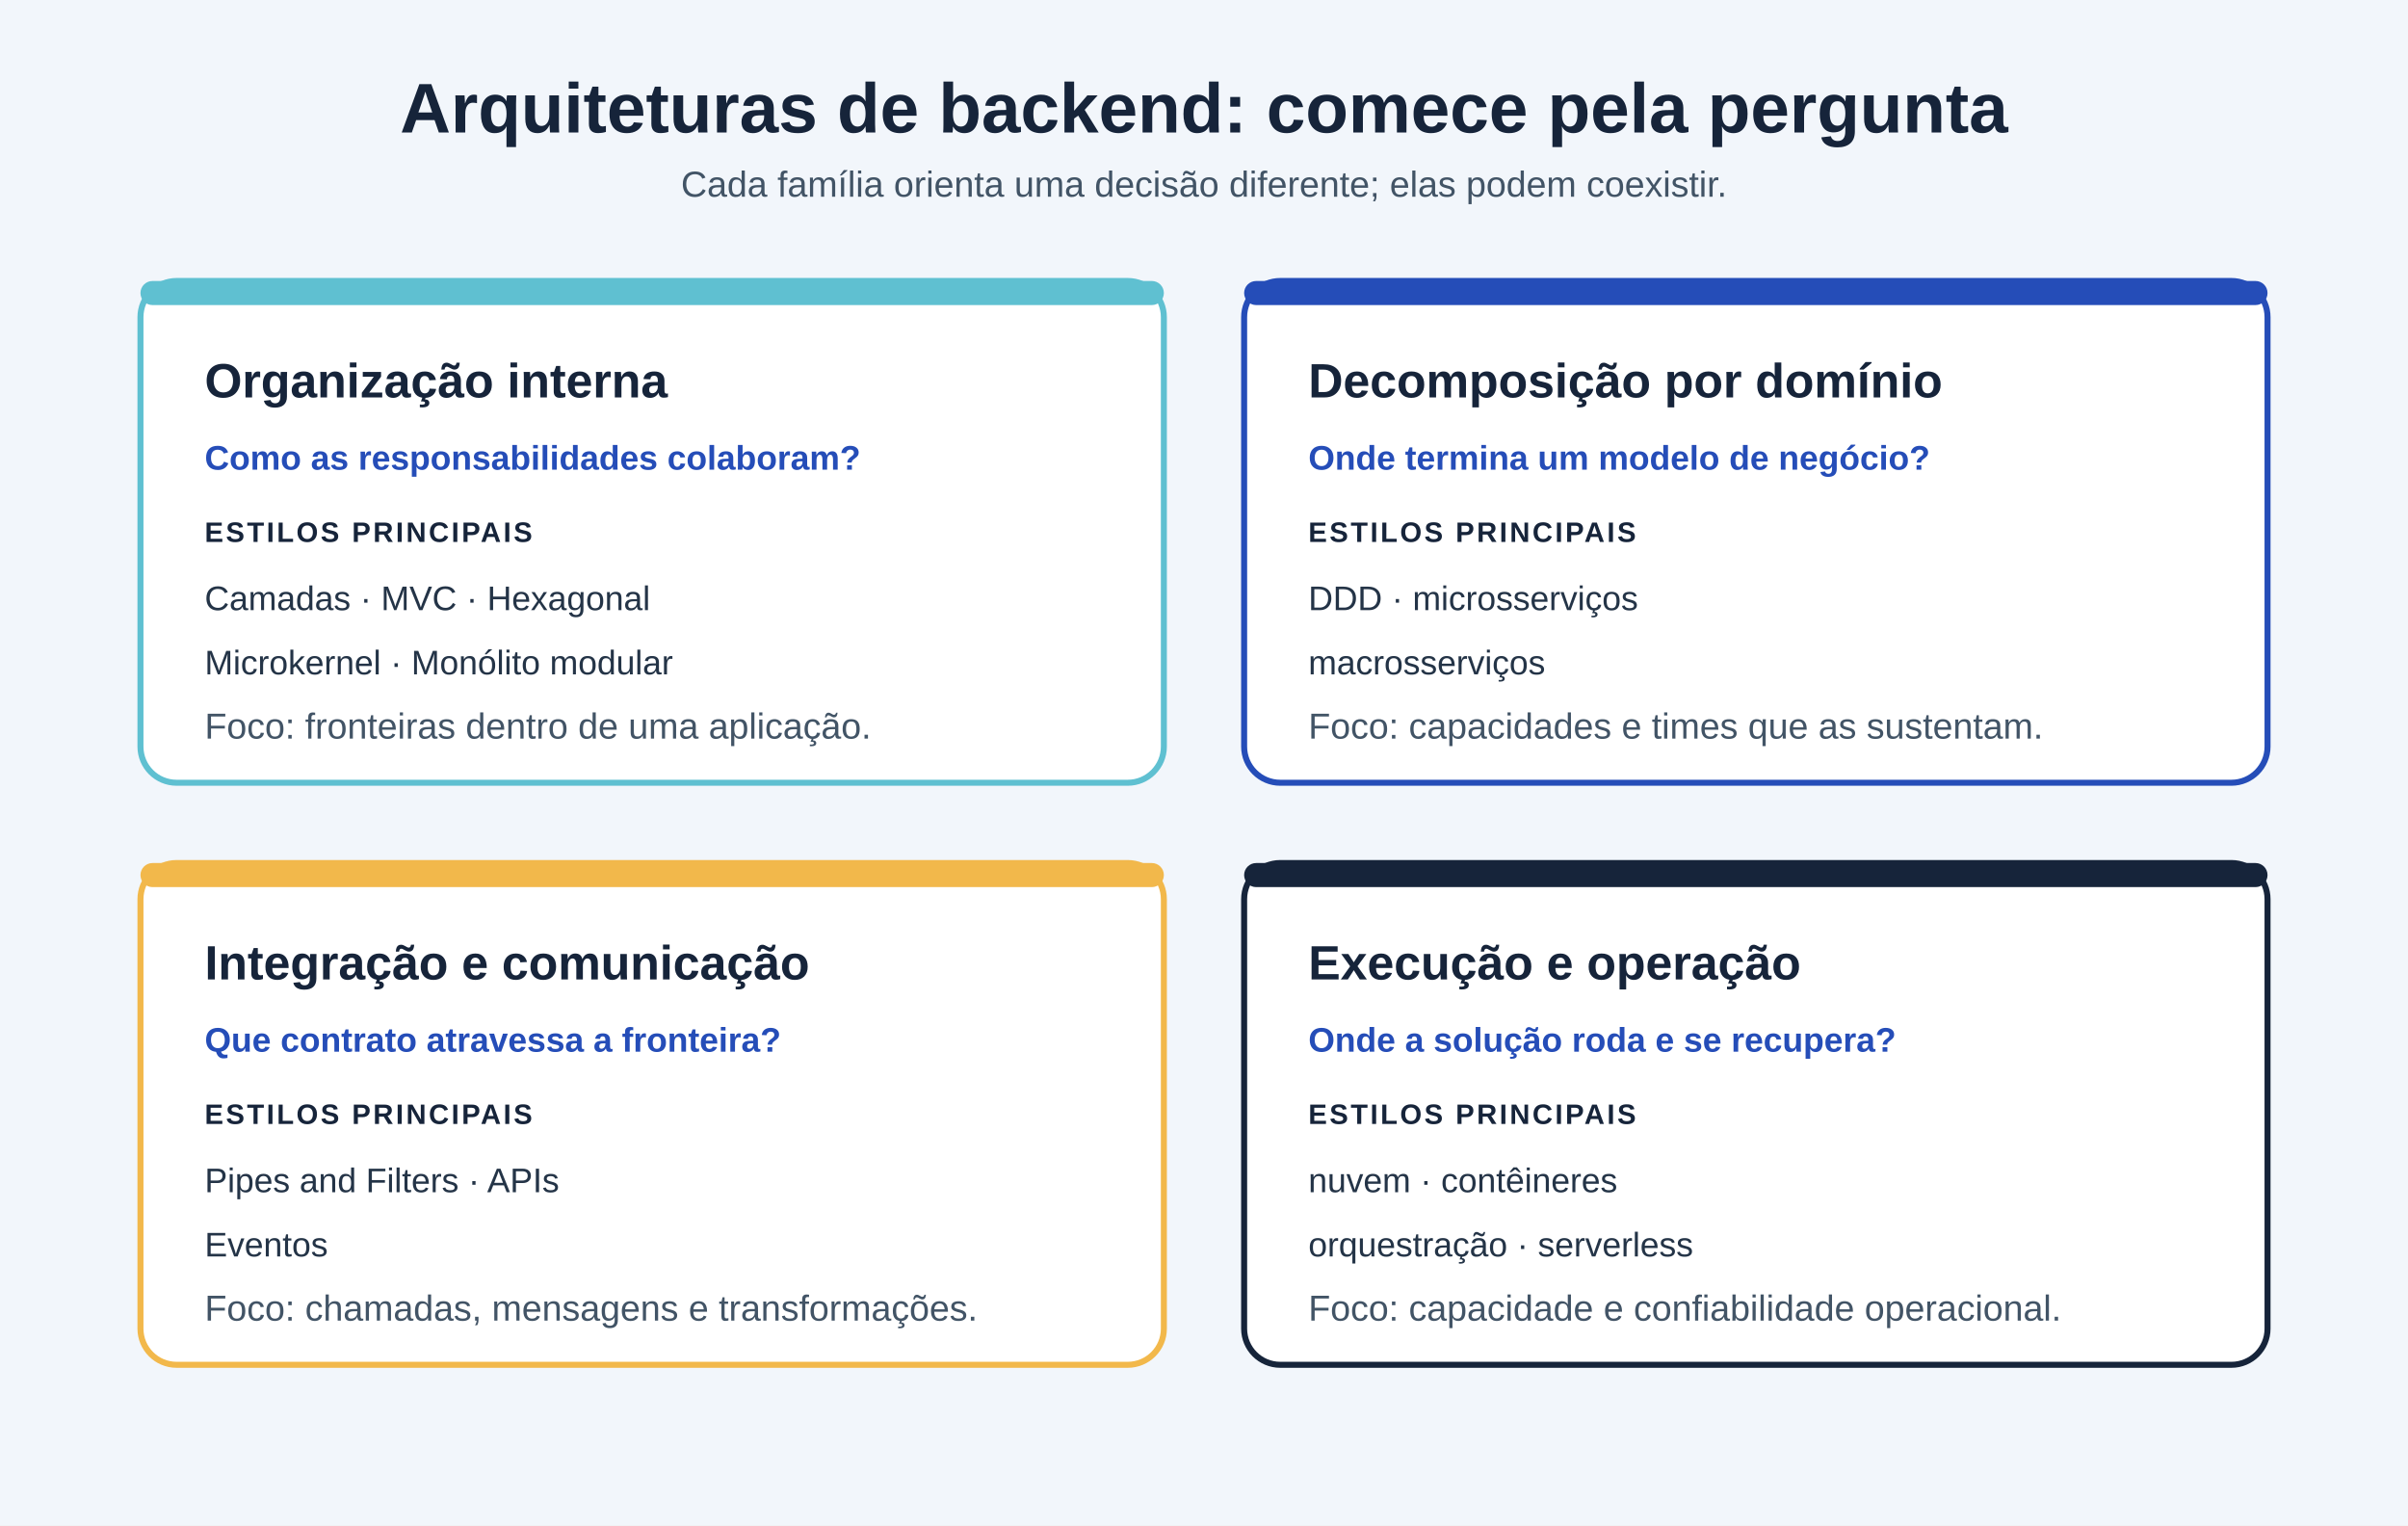
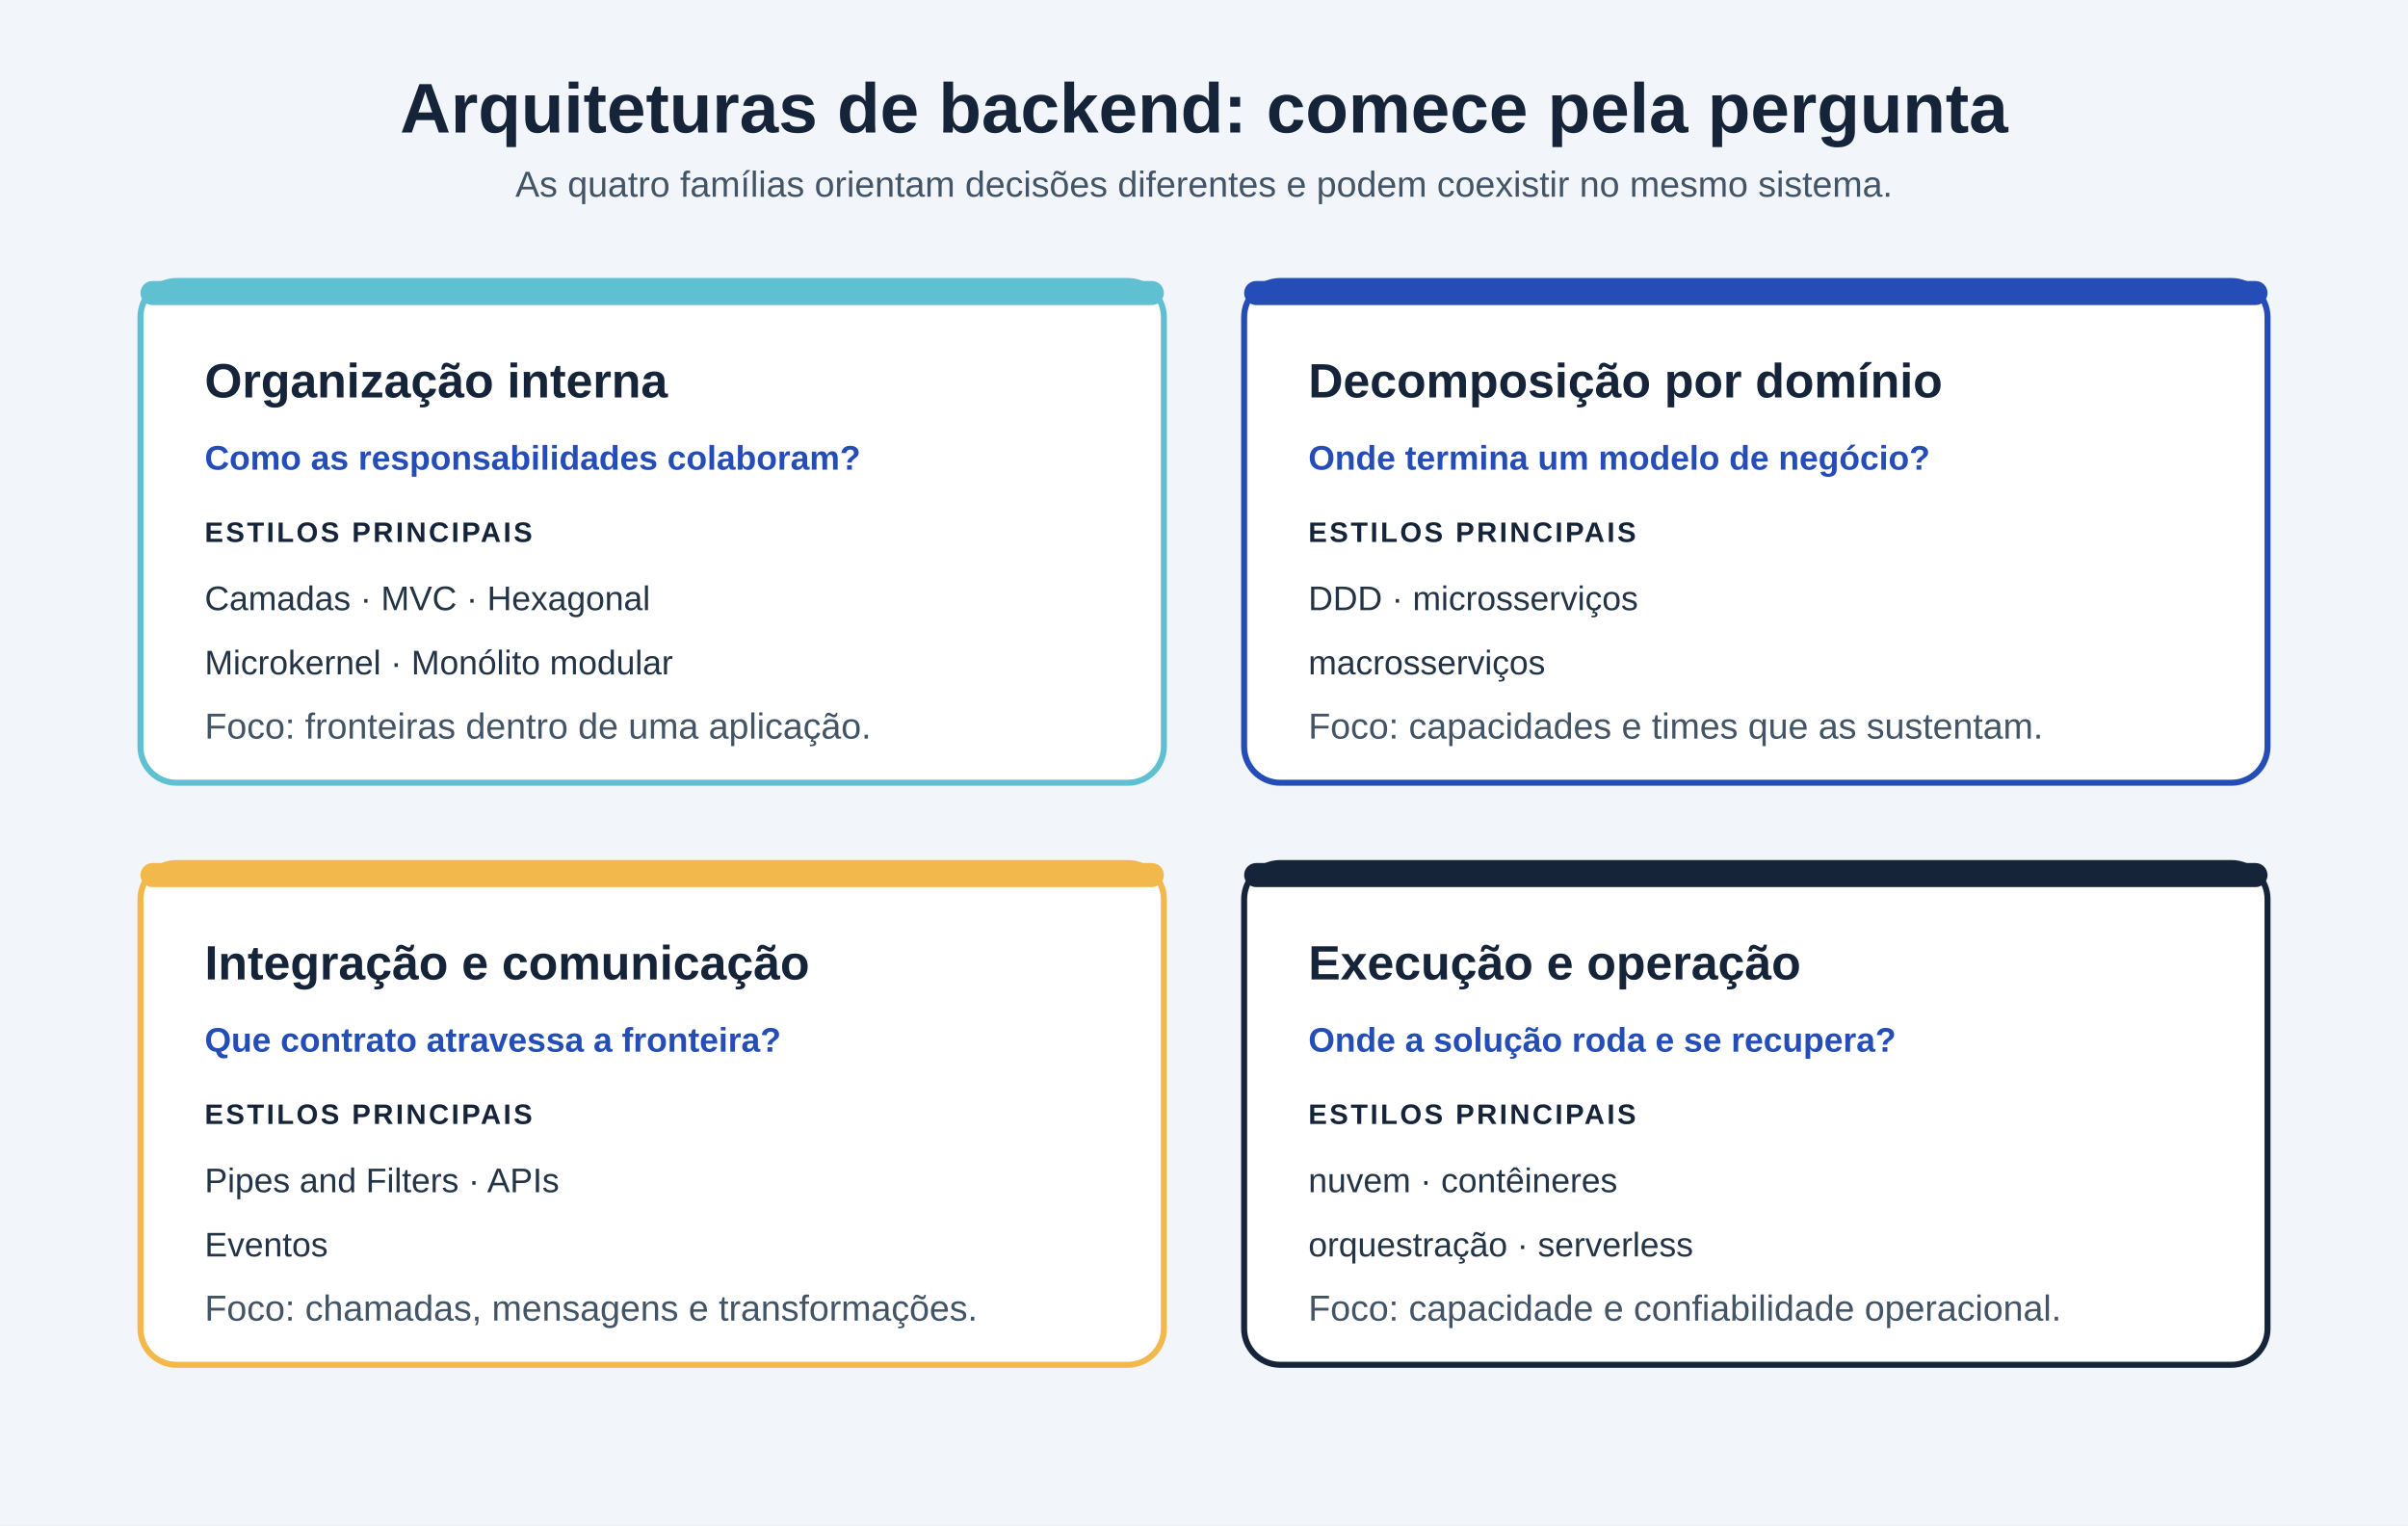
<svg xmlns="http://www.w3.org/2000/svg" viewBox="0 0 1200 760" role="img" aria-labelledby="title desc">
  <defs>
    <style>
      .title { fill: #16243A; font: 700 35px Arial, sans-serif; }
      .subtitle { fill: #425466; font: 400 18px Arial, sans-serif; }
      .card-title { fill: #16243A; font: 700 24px Arial, sans-serif; }
      .question { fill: #254DB8; font: 600 17px Arial, sans-serif; }
      .content { fill: #243447; font: 400 17px Arial, sans-serif; }
      .label { fill: #16243A; font: 700 14px Arial, sans-serif; letter-spacing: 1.2px; }
    </style>
  </defs>
  <rect width="1200" height="760" fill="#F2F6FB" />
  <text x="600" y="66" text-anchor="middle" class="title">Arquiteturas de backend: comece pela pergunta</text>
-   <text x="600" y="98" text-anchor="middle" class="subtitle">Cada família orienta uma decisão diferente; elas podem coexistir.</text>
+   <text x="600" y="98" text-anchor="middle" class="subtitle">As quatro famílias orientam decisões diferentes e podem coexistir no mesmo sistema.</text>
  <g transform="translate(70 140)">
    <rect width="510" height="250" rx="18" fill="#FFFFFF" stroke="#5FC0D1" stroke-width="3" />
    <rect width="510" height="12" rx="6" fill="#5FC0D1" />
    <text x="32" y="58" class="card-title">Organização interna</text>
    <text x="32" y="94" class="question">Como as responsabilidades colaboram?</text>
    <text x="32" y="130" class="label">ESTILOS PRINCIPAIS</text>
    <text x="32" y="164" class="content">Camadas · MVC · Hexagonal</text>
    <text x="32" y="196" class="content">Microkernel · Monólito modular</text>
    <text x="32" y="228" class="subtitle">Foco: fronteiras dentro de uma aplicação.</text>
  </g>
  <g transform="translate(620 140)">
    <rect width="510" height="250" rx="18" fill="#FFFFFF" stroke="#254DB8" stroke-width="3" />
    <rect width="510" height="12" rx="6" fill="#254DB8" />
    <text x="32" y="58" class="card-title">Decomposição por domínio</text>
    <text x="32" y="94" class="question">Onde termina um modelo de negócio?</text>
    <text x="32" y="130" class="label">ESTILOS PRINCIPAIS</text>
    <text x="32" y="164" class="content">DDD · microsserviços</text>
    <text x="32" y="196" class="content">macrosserviços</text>
    <text x="32" y="228" class="subtitle">Foco: capacidades e times que as sustentam.</text>
  </g>
  <g transform="translate(70 430)">
    <rect width="510" height="250" rx="18" fill="#FFFFFF" stroke="#F2B84B" stroke-width="3" />
    <rect width="510" height="12" rx="6" fill="#F2B84B" />
    <text x="32" y="58" class="card-title">Integração e comunicação</text>
    <text x="32" y="94" class="question">Que contrato atravessa a fronteira?</text>
    <text x="32" y="130" class="label">ESTILOS PRINCIPAIS</text>
    <text x="32" y="164" class="content">Pipes and Filters · APIs</text>
    <text x="32" y="196" class="content">Eventos</text>
    <text x="32" y="228" class="subtitle">Foco: chamadas, mensagens e transformações.</text>
  </g>
  <g transform="translate(620 430)">
    <rect width="510" height="250" rx="18" fill="#FFFFFF" stroke="#16243A" stroke-width="3" />
    <rect width="510" height="12" rx="6" fill="#16243A" />
    <text x="32" y="58" class="card-title">Execução e operação</text>
    <text x="32" y="94" class="question">Onde a solução roda e se recupera?</text>
    <text x="32" y="130" class="label">ESTILOS PRINCIPAIS</text>
    <text x="32" y="164" class="content">nuvem · contêineres</text>
    <text x="32" y="196" class="content">orquestração · serverless</text>
    <text x="32" y="228" class="subtitle">Foco: capacidade e confiabilidade operacional.</text>
  </g>
</svg>
